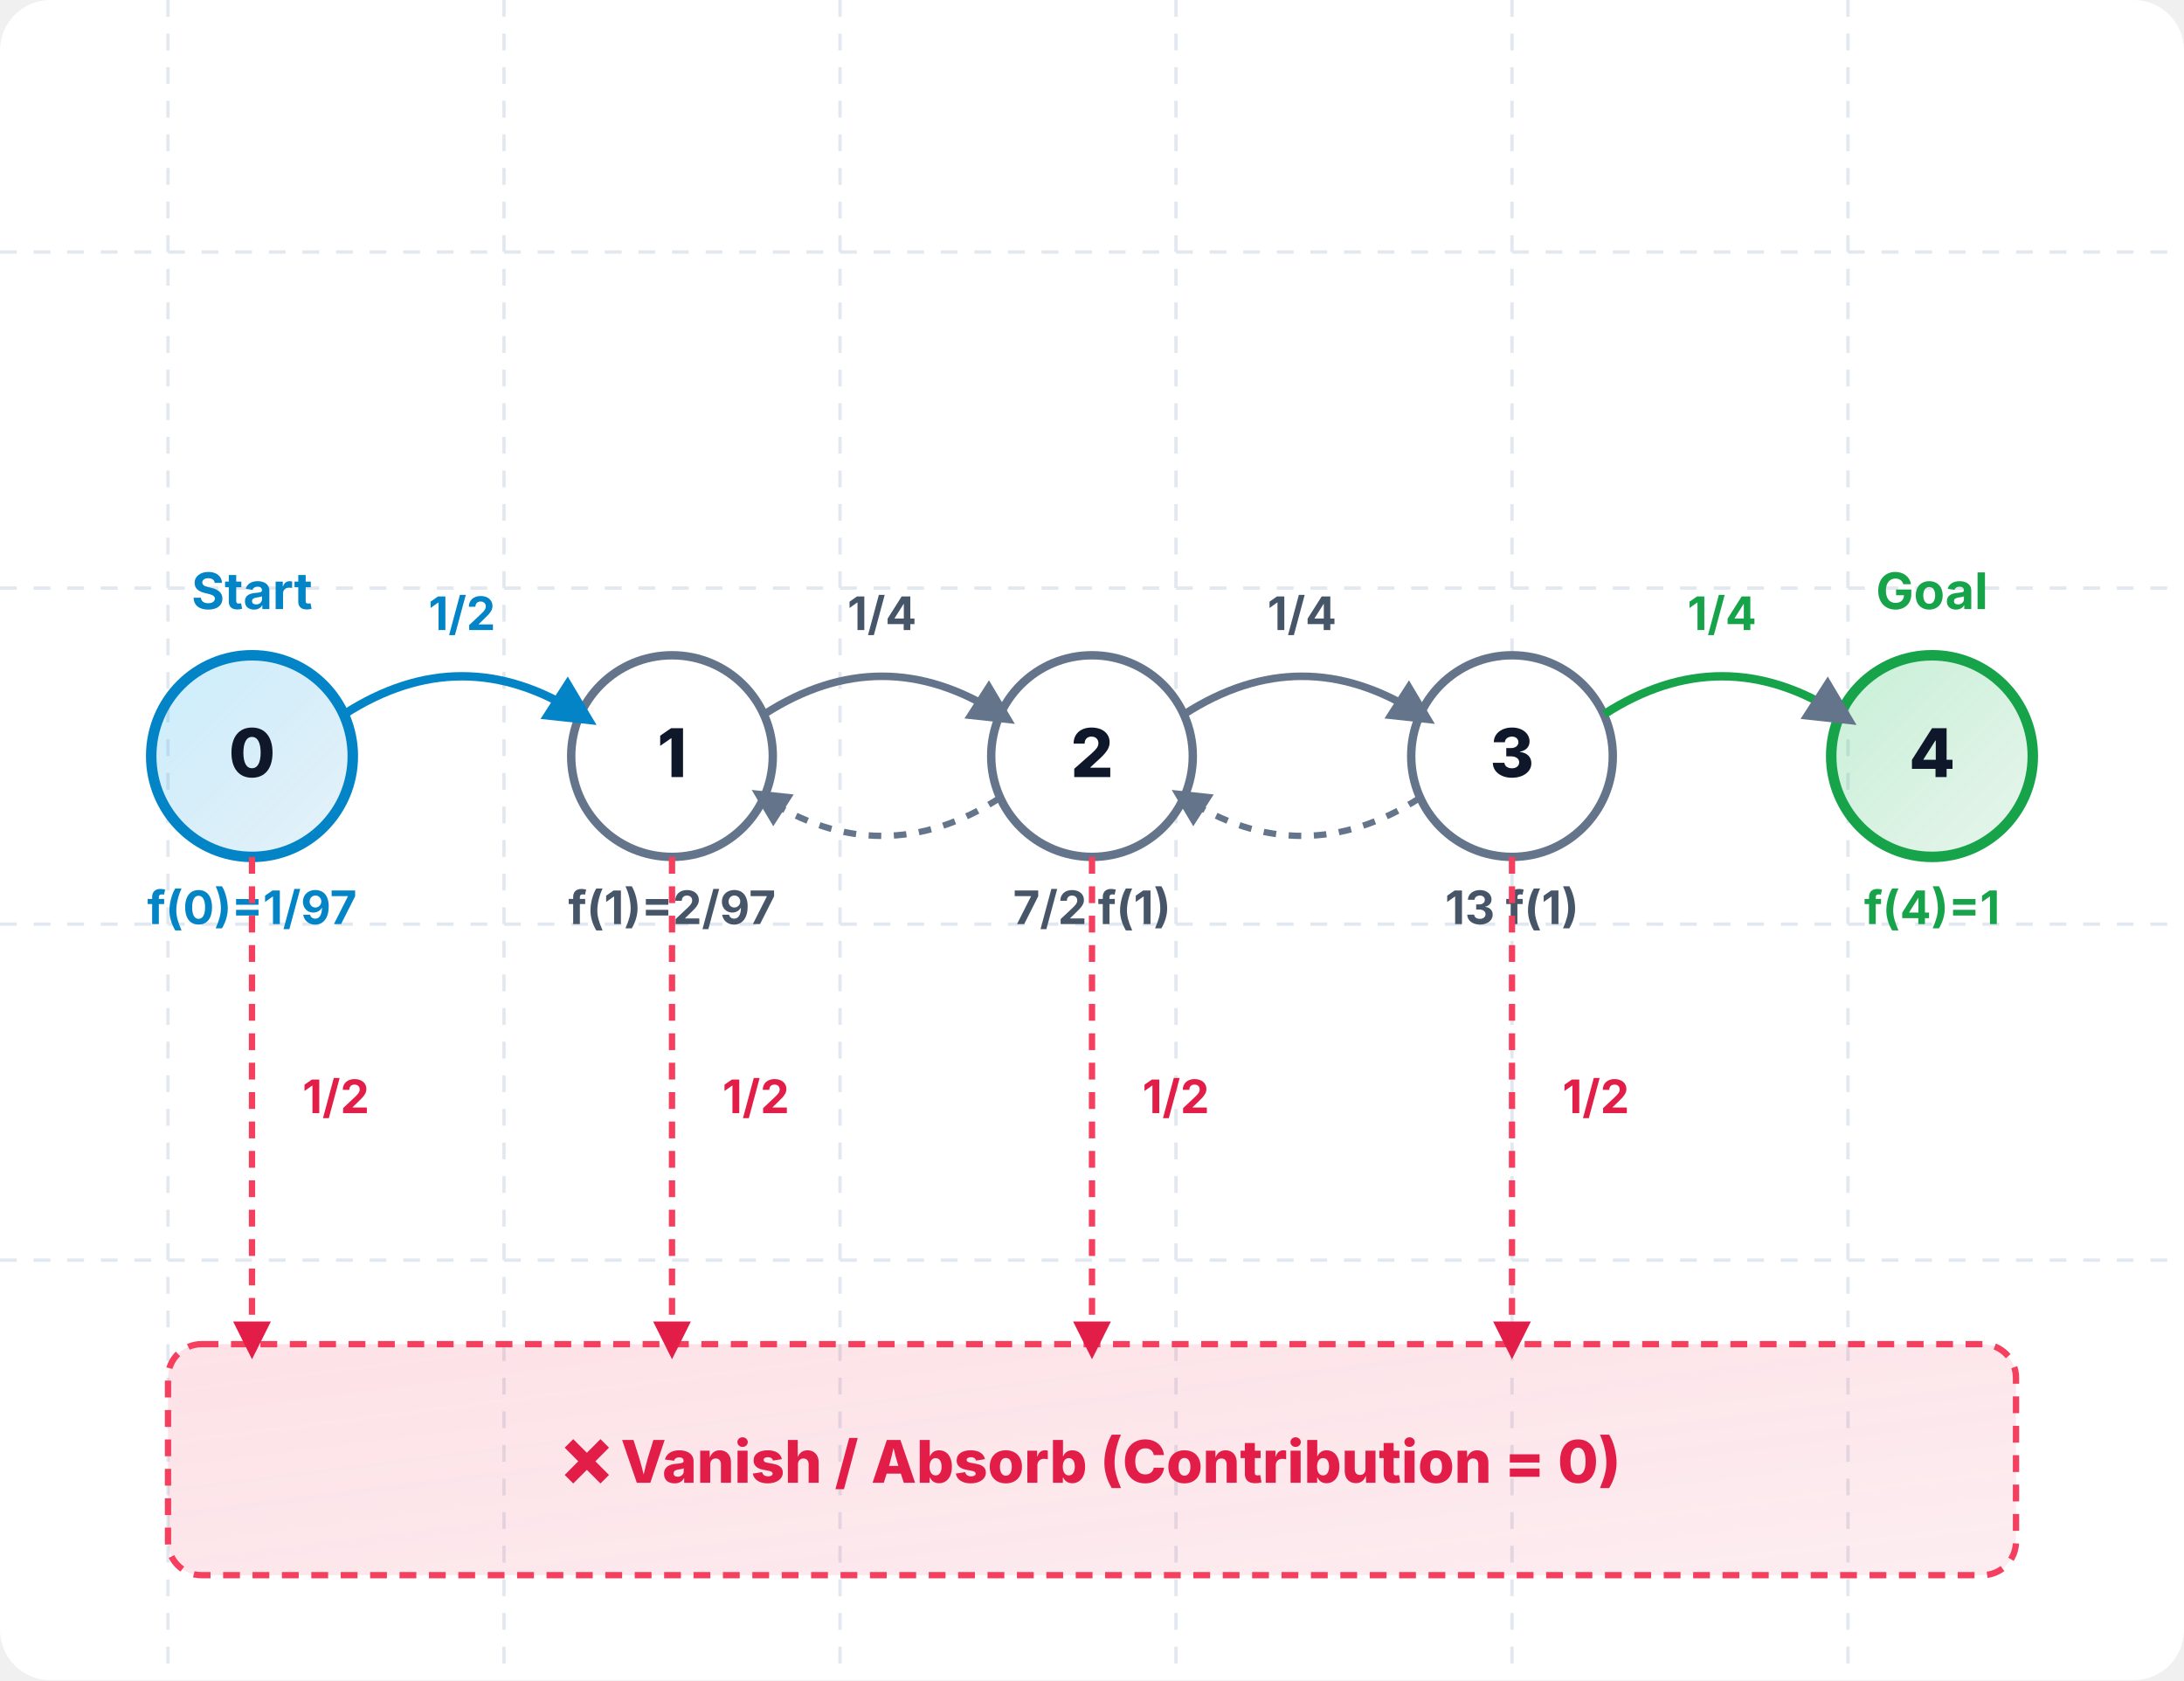
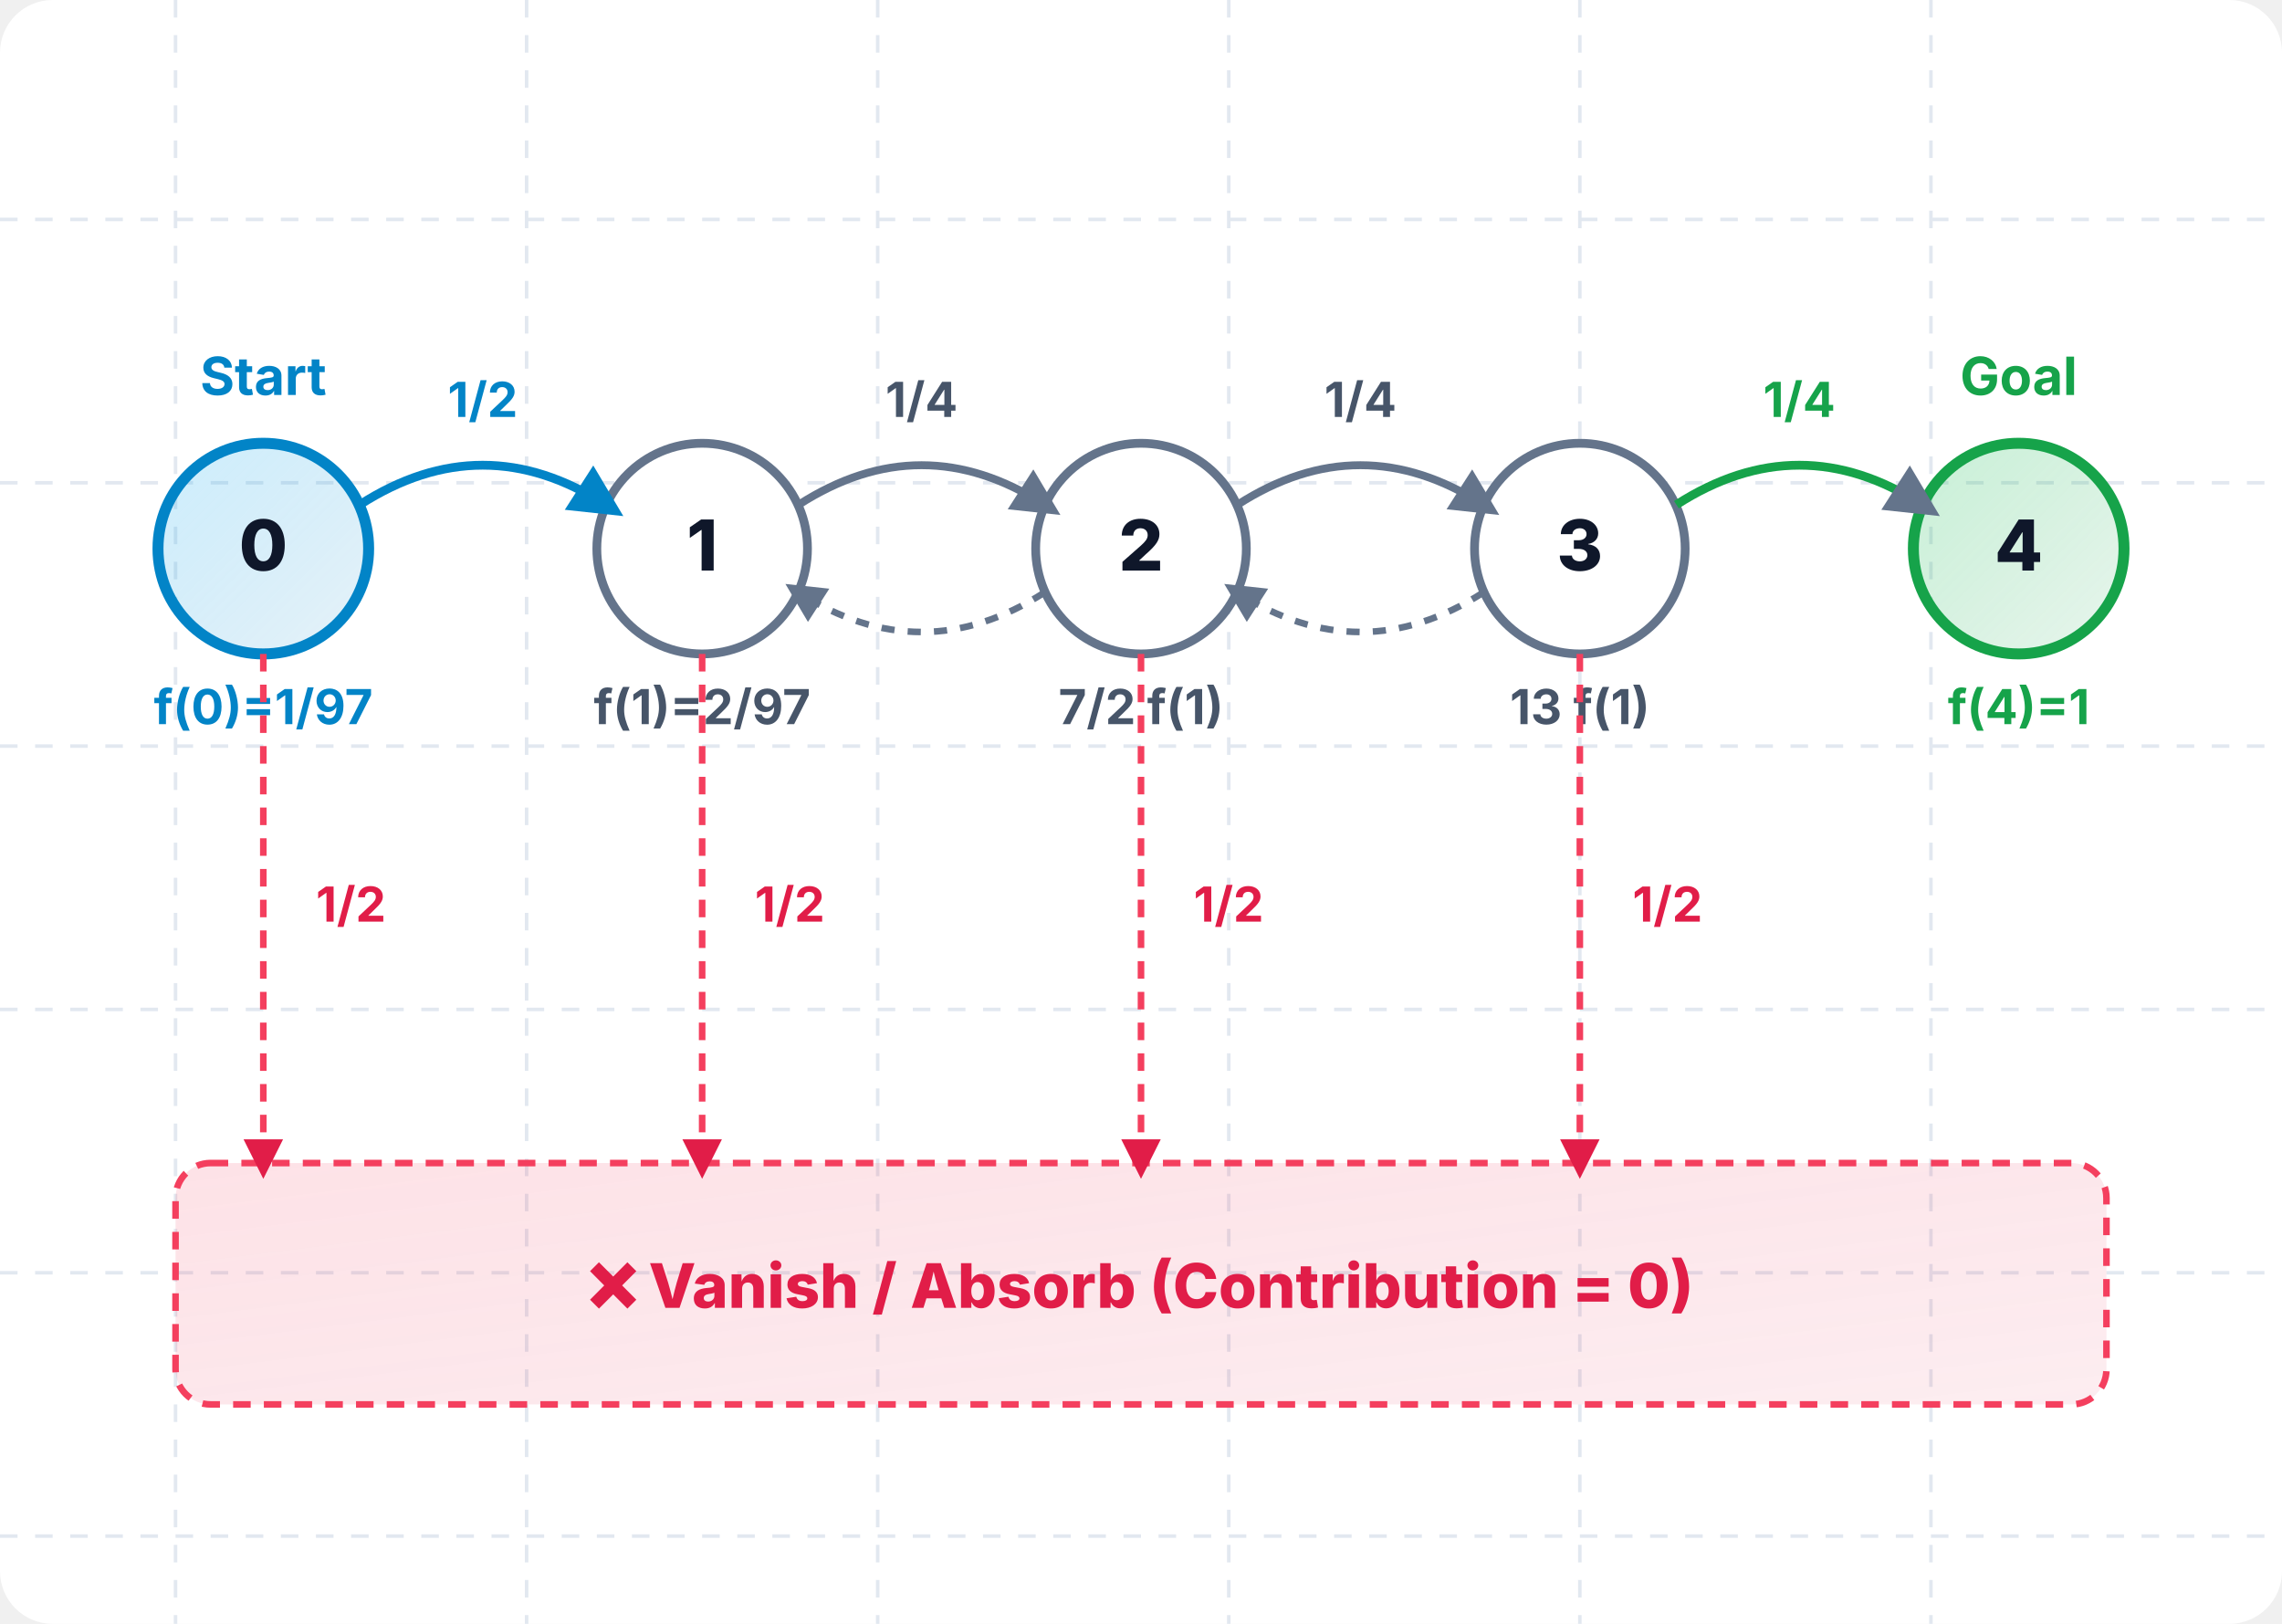
- <svg xmlns="http://www.w3.org/2000/svg" viewBox="0 0 520 400" width="100%" height="100%" style="background-color: #ffffff; font-family: system-ui, -apple-system, sans-serif;">
+ <svg xmlns="http://www.w3.org/2000/svg" viewBox="0 0 520 370" width="100%" height="100%" style="background-color: #ffffff; font-family: system-ui, -apple-system, sans-serif;">
  <defs>
    <linearGradient id="startGrad" x1="0%" y1="0%" x2="100%" y2="100%">
      <stop offset="0%" stop-color="#38bdf8" stop-opacity="0.25" />
      <stop offset="100%" stop-color="#0284c7" stop-opacity="0.1" />
    </linearGradient>
    <linearGradient id="goalGrad" x1="0%" y1="0%" x2="100%" y2="100%">
      <stop offset="0%" stop-color="#22c55e" stop-opacity="0.25" />
      <stop offset="100%" stop-color="#16a34a" stop-opacity="0.1" />
    </linearGradient>
    <linearGradient id="vanishGrad" x1="0%" y1="0%" x2="100%" y2="100%">
      <stop offset="0%" stop-color="#f43f5e" stop-opacity="0.15" />
      <stop offset="100%" stop-color="#e11d48" stop-opacity="0.08" />
    </linearGradient>
    <marker id="arrow" viewBox="0 0 10 10" refX="6" refY="5" markerWidth="6" markerHeight="6" orient="auto-start-reverse">
      <path d="M 0 0 L 10 5 L 0 10 z" fill="#64748b" />
    </marker>
    <marker id="arrowBlue" viewBox="0 0 10 10" refX="6" refY="5" markerWidth="6" markerHeight="6" orient="auto-start-reverse">
      <path d="M 0 0 L 10 5 L 0 10 z" fill="#0284c7" />
    </marker>
    <marker id="arrowRed" viewBox="0 0 10 10" refX="6" refY="5" markerWidth="6" markerHeight="6" orient="auto-start-reverse">
      <path d="M 0 0 L 10 5 L 0 10 z" fill="#e11d48" />
    </marker>
  </defs>
-   <rect width="520" height="400" fill="#ffffff" rx="12" />
+   <rect width="520" height="370" fill="#ffffff" rx="12" />
  <g stroke="#e2e8f0" stroke-width="0.8" stroke-dasharray="4,4">
-     <line x1="40" y1="0" x2="40" y2="400" />
-     <line x1="120" y1="0" x2="120" y2="400" />
-     <line x1="200" y1="0" x2="200" y2="400" />
-     <line x1="280" y1="0" x2="280" y2="400" />
-     <line x1="360" y1="0" x2="360" y2="400" />
-     <line x1="440" y1="0" x2="440" y2="400" />
-     <line x1="0" y1="60" x2="520" y2="60" />
-     <line x1="0" y1="140" x2="520" y2="140" />
-     <line x1="0" y1="220" x2="520" y2="220" />
-     <line x1="0" y1="300" x2="520" y2="300" />
+     <line x1="40" y1="0" x2="40" y2="370" />
+     <line x1="120" y1="0" x2="120" y2="370" />
+     <line x1="200" y1="0" x2="200" y2="370" />
+     <line x1="280" y1="0" x2="280" y2="370" />
+     <line x1="360" y1="0" x2="360" y2="370" />
+     <line x1="440" y1="0" x2="440" y2="370" />
+     <line x1="0" y1="50" x2="520" y2="50" />
+     <line x1="0" y1="110" x2="520" y2="110" />
+     <line x1="0" y1="170" x2="520" y2="170" />
+     <line x1="0" y1="230" x2="520" y2="230" />
+     <line x1="0" y1="290" x2="520" y2="290" />
+     <line x1="0" y1="350" x2="520" y2="350" />
  </g>
-   <g transform="translate(0, 10)">
+   <g transform="translate(0, -45)">
    <rect x="40" y="310" width="440" height="55" fill="url(#vanishGrad)" rx="8" stroke="#f43f5e" stroke-width="1.5" stroke-dasharray="4,3" />
    <text x="260" y="343" fill="#e11d48" font-size="14" font-weight="800" text-anchor="middle">❌ Vanish / Absorb (Contribution = 0)</text>
    <circle cx="60" cy="170" r="24" fill="url(#startGrad)" stroke="#0284c7" stroke-width="2.5" />
    <text x="60" y="175" fill="#0f172a" font-size="16" font-weight="800" text-anchor="middle">0</text>
    <text x="60" y="135" fill="#0284c7" font-size="12" font-weight="bold" text-anchor="middle">Start</text>
    <text x="60" y="210" fill="#0284c7" font-size="11" font-weight="bold" text-anchor="middle">f(0)=1/97</text>
    <circle cx="160" cy="170" r="24" fill="#ffffff" stroke="#64748b" stroke-width="2" />
    <text x="160" y="175" fill="#0f172a" font-size="16" font-weight="800" text-anchor="middle">1</text>
    <text x="160" y="210" fill="#475569" font-size="11" font-weight="bold" text-anchor="middle">f(1)=2/97</text>
    <circle cx="260" cy="170" r="24" fill="#ffffff" stroke="#64748b" stroke-width="2" />
    <text x="260" y="175" fill="#0f172a" font-size="16" font-weight="800" text-anchor="middle">2</text>
    <text x="260" y="210" fill="#475569" font-size="11" font-weight="bold" text-anchor="middle">7/2 f(1)</text>
    <circle cx="360" cy="170" r="24" fill="#ffffff" stroke="#64748b" stroke-width="2" />
    <text x="360" y="175" fill="#0f172a" font-size="16" font-weight="800" text-anchor="middle">3</text>
    <text x="360" y="210" fill="#475569" font-size="11" font-weight="bold" text-anchor="middle">13 f(1)</text>
    <circle cx="460" cy="170" r="24" fill="url(#goalGrad)" stroke="#16a34a" stroke-width="2.5" />
    <text x="460" y="175" fill="#0f172a" font-size="16" font-weight="800" text-anchor="middle">4</text>
    <text x="460" y="135" fill="#16a34a" font-size="12" font-weight="bold" text-anchor="middle">Goal</text>
    <text x="460" y="210" fill="#16a34a" font-size="11" font-weight="bold" text-anchor="middle">f(4)=1</text>
    <path d="M 82 160 Q 110 142 138 160" fill="none" stroke="#0284c7" stroke-width="2" marker-end="url(#arrowBlue)" />
    <text x="110" y="140" fill="#0284c7" font-size="11" font-weight="bold" text-anchor="middle">1/2</text>
    <path d="M 182 160 Q 210 142 238 160" fill="none" stroke="#64748b" stroke-width="1.8" marker-end="url(#arrow)" />
    <text x="210" y="140" fill="#475569" font-size="11" font-weight="bold" text-anchor="middle">1/4</text>
    <path d="M 282 160 Q 310 142 338 160" fill="none" stroke="#64748b" stroke-width="1.8" marker-end="url(#arrow)" />
    <text x="310" y="140" fill="#475569" font-size="11" font-weight="bold" text-anchor="middle">1/4</text>
    <path d="M 382 160 Q 410 142 438 160" fill="none" stroke="#16a34a" stroke-width="2" marker-end="url(#arrow)" />
    <text x="410" y="140" fill="#16a34a" font-size="11" font-weight="bold" text-anchor="middle">1/4</text>
    <path d="M 238 180 Q 210 198 182 180" fill="none" stroke="#64748b" stroke-width="1.5" stroke-dasharray="3,3" marker-end="url(#arrow)" />
    <path d="M 338 180 Q 310 198 282 180" fill="none" stroke="#64748b" stroke-width="1.5" stroke-dasharray="3,3" marker-end="url(#arrow)" />
    <line x1="60" y1="194" x2="60" y2="310" stroke="#f43f5e" stroke-width="1.5" stroke-dasharray="4,3" marker-end="url(#arrowRed)" />
    <text x="72" y="255" fill="#e11d48" font-size="11" font-weight="bold">1/2</text>
    <line x1="160" y1="194" x2="160" y2="310" stroke="#f43f5e" stroke-width="1.5" stroke-dasharray="4,3" marker-end="url(#arrowRed)" />
    <text x="172" y="255" fill="#e11d48" font-size="11" font-weight="bold">1/2</text>
    <line x1="260" y1="194" x2="260" y2="310" stroke="#f43f5e" stroke-width="1.5" stroke-dasharray="4,3" marker-end="url(#arrowRed)" />
    <text x="272" y="255" fill="#e11d48" font-size="11" font-weight="bold">1/2</text>
    <line x1="360" y1="194" x2="360" y2="310" stroke="#f43f5e" stroke-width="1.5" stroke-dasharray="4,3" marker-end="url(#arrowRed)" />
    <text x="372" y="255" fill="#e11d48" font-size="11" font-weight="bold">1/2</text>
  </g>
</svg>
